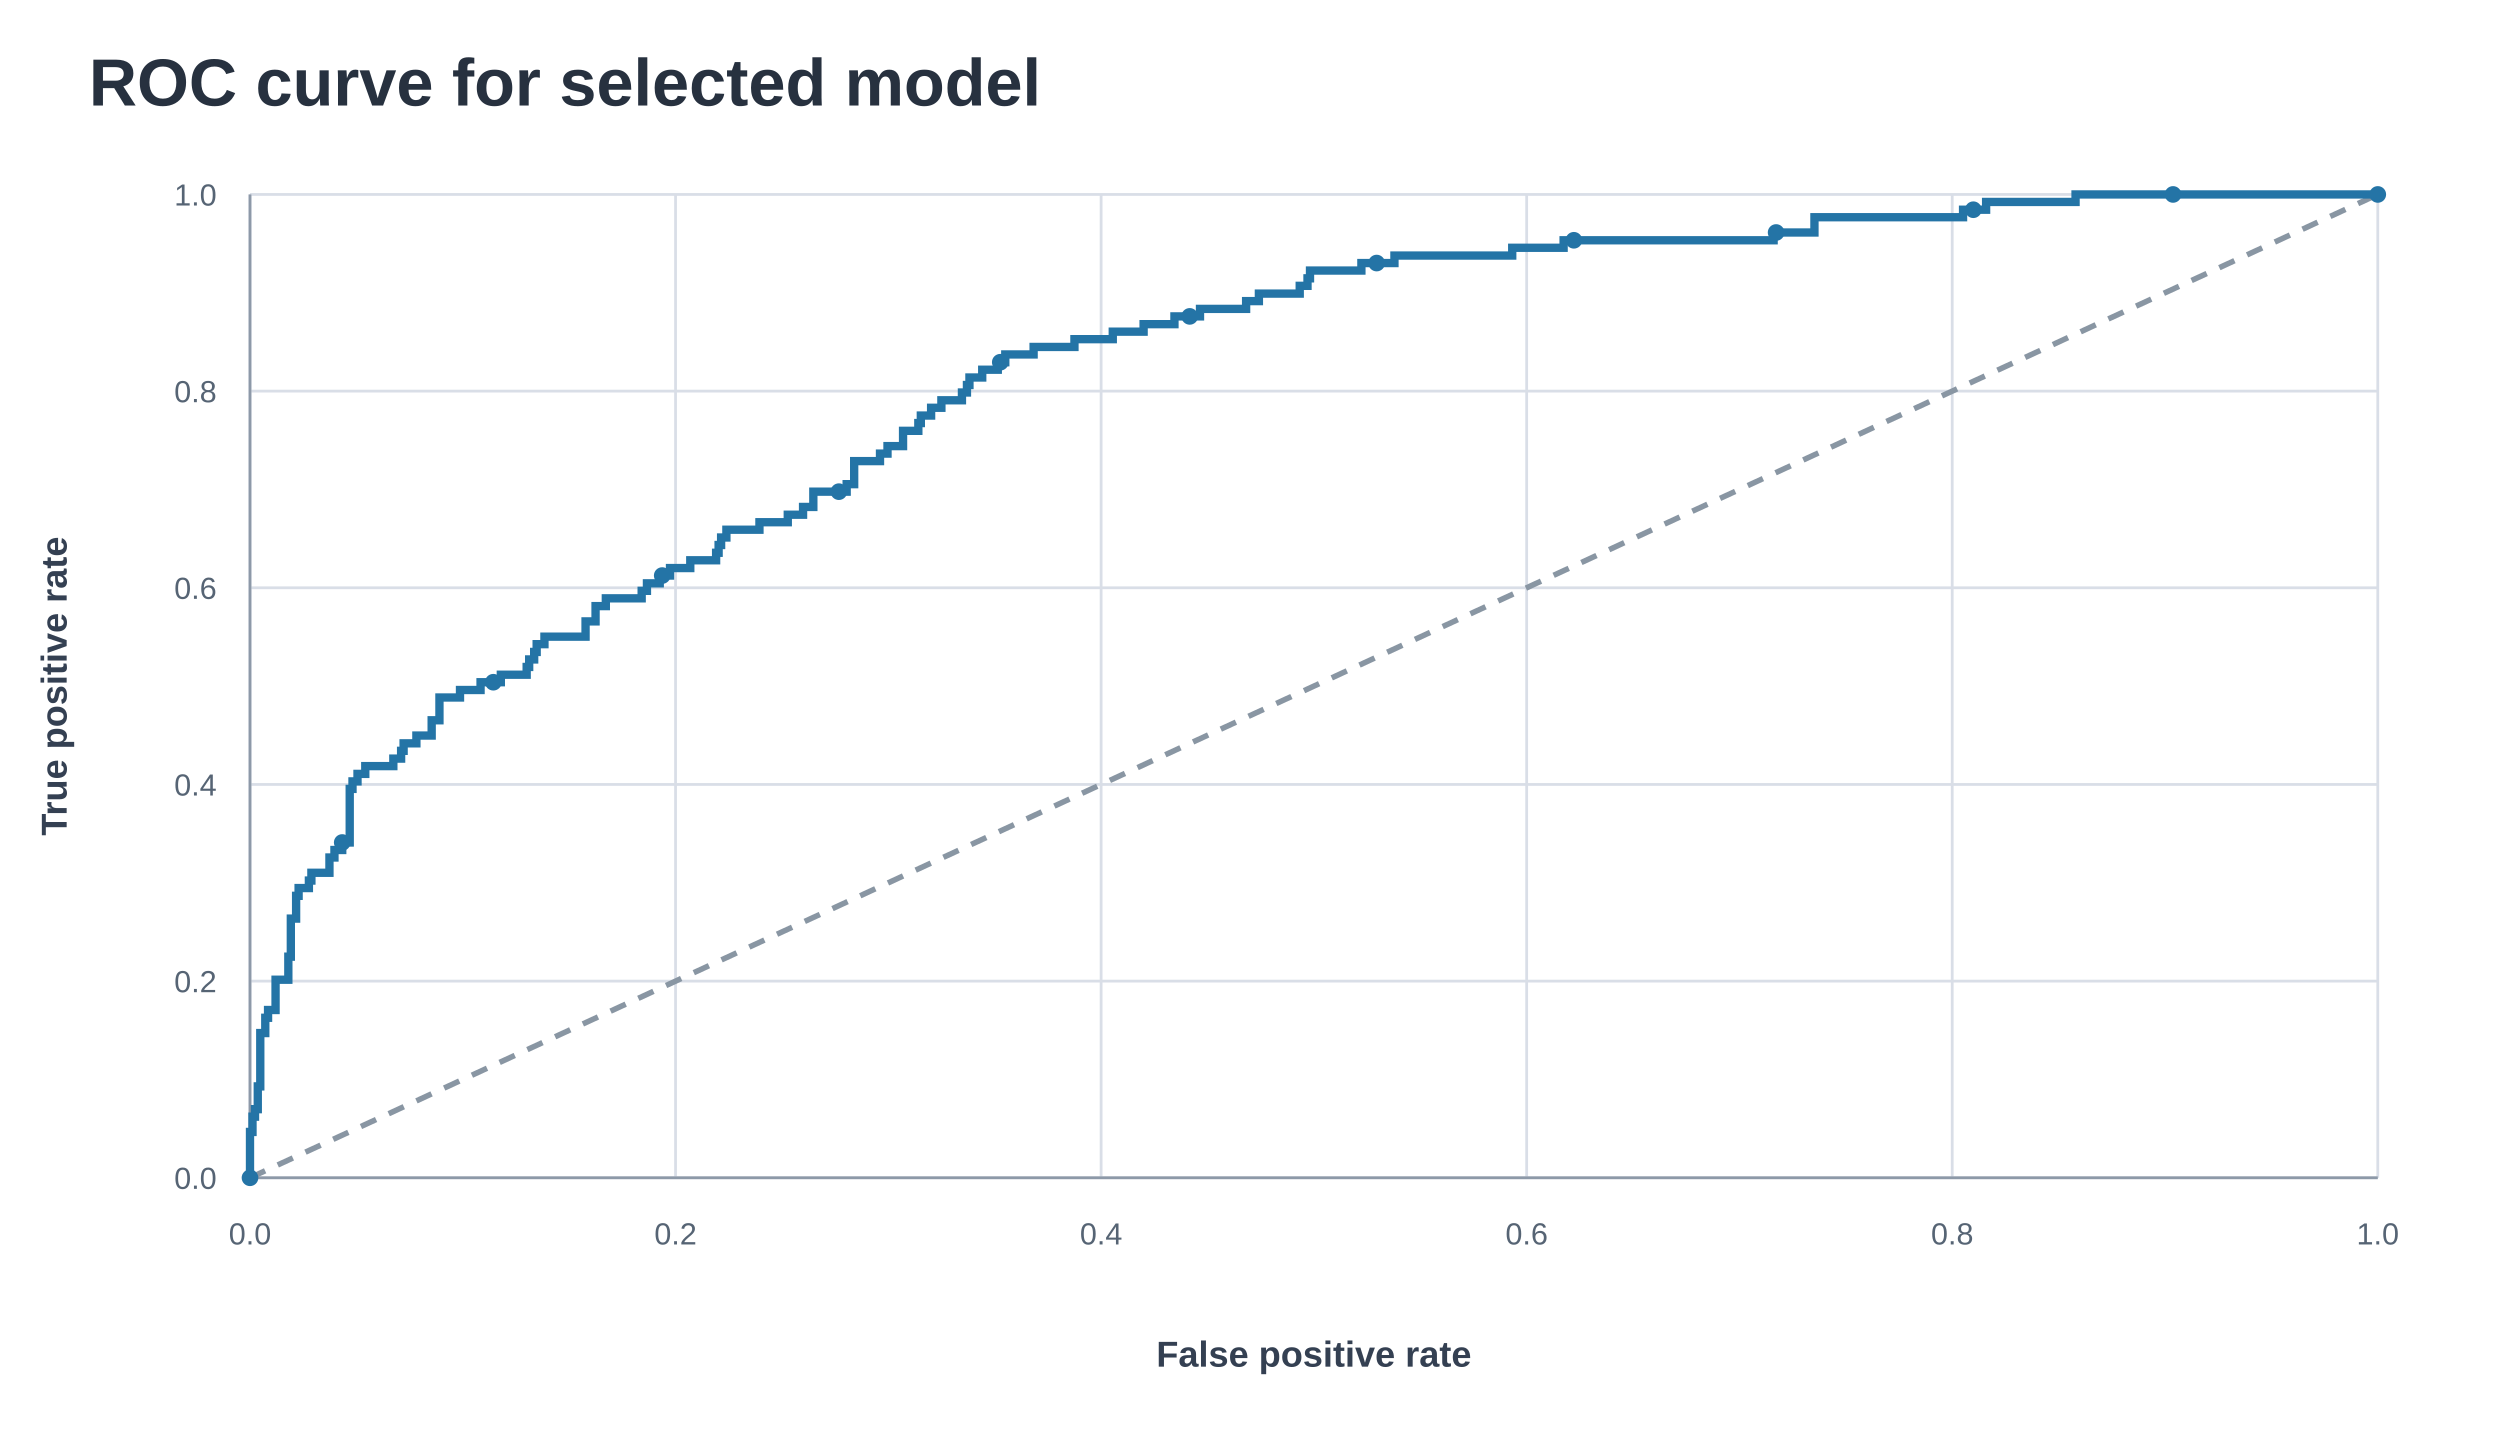
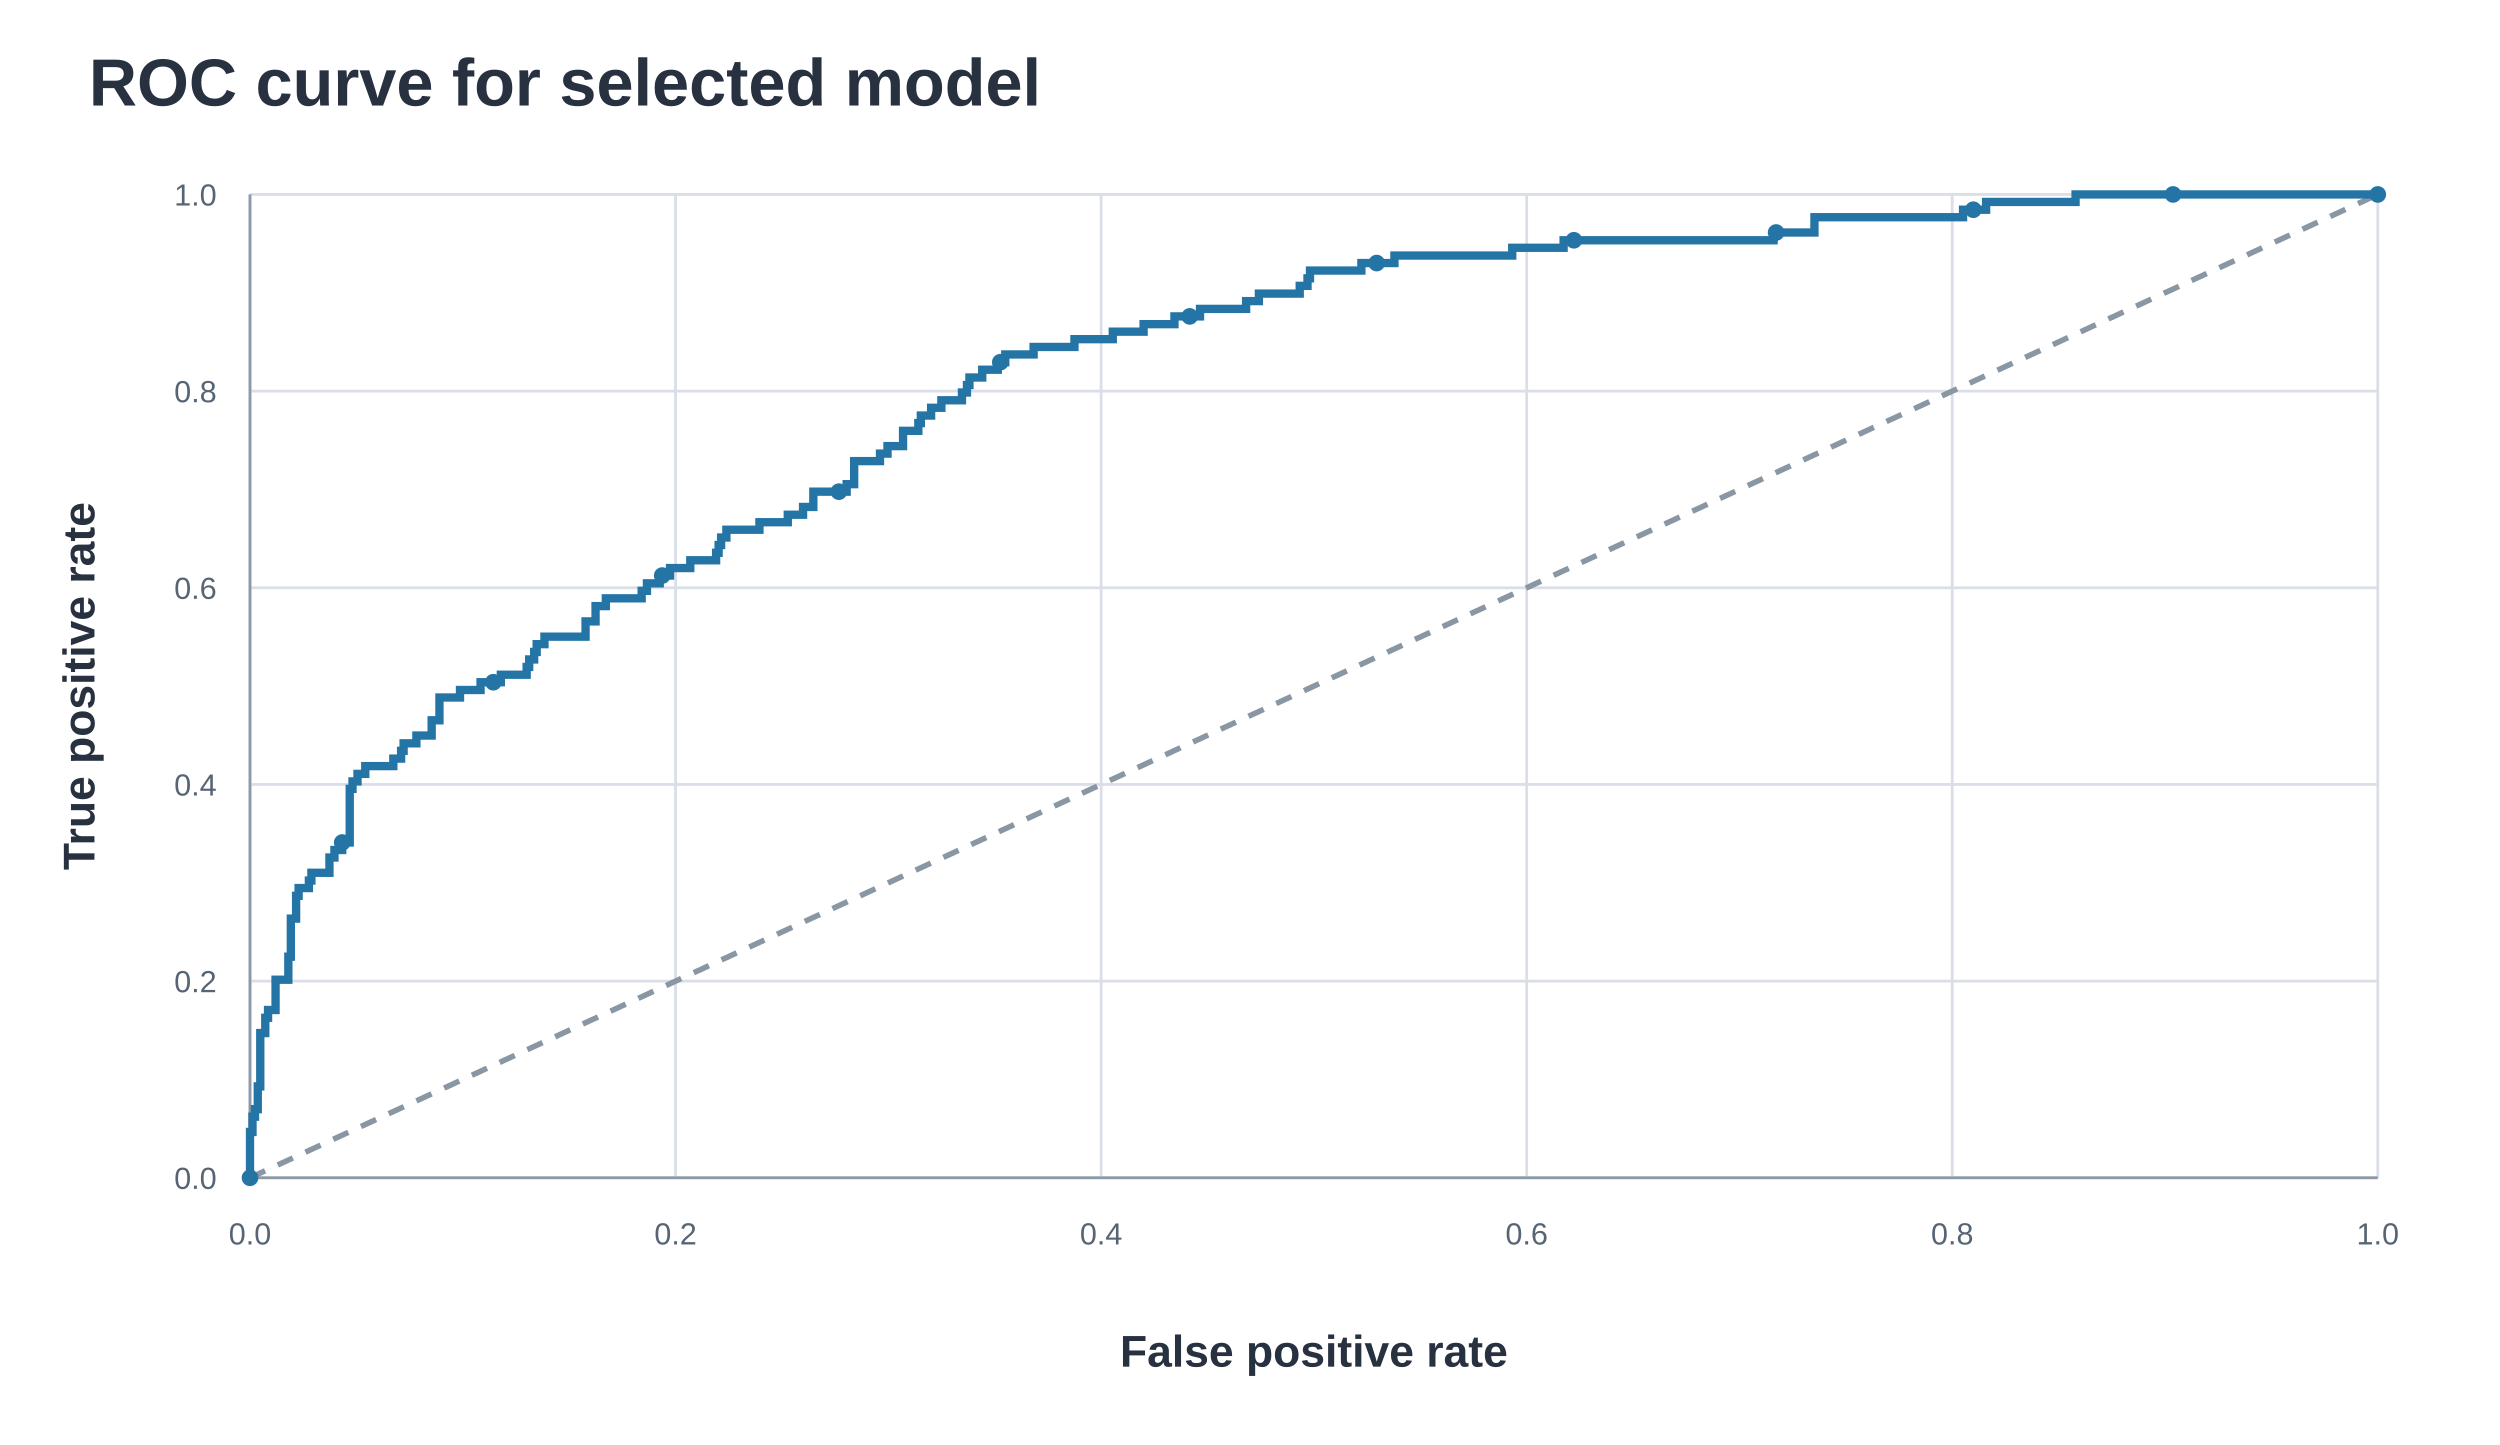
<svg xmlns="http://www.w3.org/2000/svg" width="900" height="520" viewBox="0 0 900 520">
-   <style>text{font-family:Arial,Helvetica,sans-serif;fill:#27313f}.title{font-size:24px;font-weight:700}.label{font-size:13px}.axis-title{font-size:13px;font-weight:700;fill:#344052}.small{font-size:11px;fill:#566474}.axis{stroke:#8d99a8;stroke-width:1}.grid{stroke:#d9dee7;stroke-width:1}</style>
+   <style>text{font-family:Arial,Helvetica,sans-serif;fill:#27313f}.title{font-size:24px;font-weight:700}.label{font-size:13px}.axis-title{font-size:16px;font-weight:700;fill:#27313f}.small{font-size:11px;fill:#566474}.axis{stroke:#8d99a8;stroke-width:1}.grid{stroke:#d9dee7;stroke-width:1}</style>
  <text x="32.0" y="38.0" class="title" text-anchor="start">ROC curve for selected model</text>
  <line x1="90.0" y1="70" x2="90.0" y2="424" class="grid" />
  <line x1="90" y1="424.0" x2="856" y2="424.0" class="grid" />
  <text x="90.0" y="448.0" class="small" text-anchor="middle">0.0</text>
  <text x="78.0" y="428.0" class="small" text-anchor="end">0.0</text>
  <line x1="243.2" y1="70" x2="243.2" y2="424" class="grid" />
  <line x1="90" y1="353.2" x2="856" y2="353.2" class="grid" />
  <text x="243.2" y="448.0" class="small" text-anchor="middle">0.2</text>
  <text x="78.0" y="357.2" class="small" text-anchor="end">0.2</text>
  <line x1="396.4" y1="70" x2="396.4" y2="424" class="grid" />
  <line x1="90" y1="282.4" x2="856" y2="282.4" class="grid" />
  <text x="396.4" y="448.0" class="small" text-anchor="middle">0.4</text>
  <text x="78.0" y="286.4" class="small" text-anchor="end">0.4</text>
  <line x1="549.6" y1="70" x2="549.6" y2="424" class="grid" />
  <line x1="90" y1="211.6" x2="856" y2="211.6" class="grid" />
  <text x="549.6" y="448.0" class="small" text-anchor="middle">0.6</text>
  <text x="78.0" y="215.6" class="small" text-anchor="end">0.6</text>
  <line x1="702.8" y1="70" x2="702.8" y2="424" class="grid" />
  <line x1="90" y1="140.8" x2="856" y2="140.8" class="grid" />
  <text x="702.8" y="448.0" class="small" text-anchor="middle">0.8</text>
  <text x="78.0" y="144.8" class="small" text-anchor="end">0.8</text>
  <line x1="856.0" y1="70" x2="856.0" y2="424" class="grid" />
  <line x1="90" y1="70.0" x2="856" y2="70.0" class="grid" />
  <text x="856.0" y="448.0" class="small" text-anchor="middle">1.0</text>
  <text x="78.0" y="74.0" class="small" text-anchor="end">1.0</text>
  <line x1="90" y1="424" x2="856" y2="424" class="axis" />
  <line x1="90" y1="70" x2="90" y2="424" class="axis" />
-   <text x="24.0" y="247.0" class="axis-title" text-anchor="middle" transform="rotate(-90 24.0 247.0)">True positive rate</text>
+   <text x="34.0" y="247.0" class="axis-title" text-anchor="middle" transform="rotate(-90 34.0 247.0)">True positive rate</text>
  <text x="473.0" y="492.0" class="axis-title" text-anchor="middle">False positive rate</text>
  <line x1="90" y1="424" x2="856" y2="70" stroke="#8996a3" stroke-width="2" stroke-dasharray="6 5" />
  <polyline fill="none" stroke="#2474a6" stroke-width="3" points="90.0,424.0 90.0,421.3 90.0,418.5 90.0,415.8 90.0,413.0 90.0,410.3 90.0,407.5 90.9,407.5 90.9,404.8 90.9,402.0 91.8,402.0 91.8,399.3 92.8,399.3 92.8,396.6 92.8,393.8 92.8,391.1 93.7,391.1 93.7,388.3 93.7,385.6 93.7,382.8 93.7,380.1 93.7,377.3 93.7,374.6 93.7,371.9 94.6,371.9 95.5,371.9 95.5,369.1 95.5,366.4 96.5,366.4 96.5,363.6 97.4,363.6 98.3,363.6 99.2,363.6 99.2,360.9 99.2,358.1 99.2,355.4 99.2,352.7 100.1,352.7 101.1,352.7 102.0,352.7 102.9,352.7 103.8,352.7 103.8,349.9 103.8,347.2 103.8,344.4 104.7,344.4 104.7,341.7 104.7,338.9 104.7,336.2 104.7,333.4 104.7,330.7 105.7,330.7 106.6,330.7 106.6,328.0 106.6,325.2 106.6,322.5 107.5,322.5 107.5,319.7 108.4,319.7 109.4,319.7 110.3,319.7 111.2,319.7 111.2,317.0 112.1,317.0 112.1,314.2 113.0,314.2 114.0,314.2 114.9,314.2 115.8,314.2 116.7,314.2 117.7,314.2 118.6,314.2 118.6,311.5 118.6,308.7 119.5,308.7 120.4,308.7 120.4,306.0 121.3,306.0 122.3,306.0 123.2,306.0 123.2,303.3 124.1,303.3 125.0,303.3 125.9,303.3 125.9,300.5 125.9,297.8 125.9,295.0 125.9,292.3 125.9,289.5 125.9,286.8 125.9,284.0 126.9,284.0 126.9,281.3 127.8,281.3 128.7,281.3 128.7,278.6 129.6,278.6 130.6,278.6 131.5,278.6 131.5,275.8 132.4,275.8 133.3,275.8 134.2,275.8 135.2,275.8 136.1,275.8 137.0,275.8 137.9,275.8 138.9,275.8 139.8,275.8 140.7,275.8 141.6,275.8 141.6,273.1 142.5,273.1 143.5,273.1 144.4,273.1 144.4,270.3 145.3,270.3 145.3,267.6 146.2,267.6 147.2,267.6 148.1,267.6 149.0,267.6 149.9,267.6 149.9,264.8 150.8,264.8 151.8,264.8 152.7,264.8 153.6,264.8 154.5,264.8 155.4,264.8 155.4,262.1 155.4,259.3 156.4,259.3 157.3,259.3 158.2,259.3 158.2,256.6 158.2,253.9 158.2,251.1 159.1,251.1 160.1,251.1 161.0,251.1 161.9,251.1 162.8,251.1 163.7,251.1 164.7,251.1 165.6,251.1 165.6,248.4 166.5,248.4 167.4,248.4 168.4,248.4 169.3,248.4 170.2,248.4 171.1,248.4 172.0,248.4 173.0,248.4 173.0,245.6 173.9,245.6 174.8,245.6 175.7,245.6 176.6,245.6 177.6,245.6 178.5,245.6 179.4,245.6 180.3,245.6 180.3,242.9 181.3,242.9 182.2,242.9 183.1,242.9 184.0,242.9 184.9,242.9 185.9,242.9 186.8,242.9 187.7,242.9 188.6,242.9 189.6,242.9 189.6,240.1 190.5,240.1 190.5,237.4 191.4,237.4 192.3,237.4 192.3,234.7 193.2,234.7 193.2,231.9 194.2,231.9 195.1,231.9 196.0,231.9 196.0,229.2 196.9,229.2 197.8,229.2 198.8,229.2 199.7,229.2 200.6,229.2 201.5,229.2 202.5,229.2 203.4,229.2 204.3,229.2 205.2,229.2 206.1,229.2 207.1,229.2 208.0,229.2 208.9,229.2 209.8,229.2 210.8,229.2 210.8,226.4 210.8,223.7 211.7,223.7 212.6,223.7 213.5,223.7 214.4,223.7 214.4,220.9 214.4,218.2 215.4,218.2 216.3,218.2 217.2,218.2 218.1,218.2 218.1,215.4 219.0,215.4 220.0,215.4 220.9,215.4 221.8,215.4 222.7,215.4 223.7,215.4 224.6,215.4 225.5,215.4 226.4,215.4 227.3,215.4 228.3,215.4 229.2,215.4 230.1,215.4 231.0,215.4 231.0,212.7 232.0,212.7 232.9,212.7 232.9,210.0 233.8,210.0 234.7,210.0 235.6,210.0 236.6,210.0 237.5,210.0 237.5,207.2 238.4,207.2 239.3,207.2 240.3,207.2 241.2,207.2 241.2,204.5 242.1,204.5 243.0,204.5 243.9,204.5 244.9,204.5 245.8,204.5 246.7,204.5 247.6,204.5 248.5,204.5 248.5,201.7 249.5,201.7 250.4,201.7 251.3,201.7 252.2,201.7 253.2,201.7 254.1,201.7 255.0,201.7 255.9,201.7 256.8,201.7 257.8,201.7 257.8,199.0 258.7,199.0 258.7,196.2 259.6,196.2 259.6,193.5 260.5,193.5 261.5,193.5 261.5,190.7 262.4,190.7 263.3,190.7 264.2,190.7 265.1,190.7 266.1,190.7 267.0,190.7 267.9,190.7 268.8,190.7 269.7,190.7 270.7,190.7 271.6,190.7 272.5,190.7 273.4,190.7 273.4,188.0 274.4,188.0 275.3,188.0 276.2,188.0 277.1,188.0 278.0,188.0 279.0,188.0 279.9,188.0 280.8,188.0 281.7,188.0 282.7,188.0 283.6,188.0 283.6,185.3 284.5,185.3 285.4,185.3 286.3,185.3 287.3,185.3 288.2,185.3 289.1,185.3 289.1,182.5 290.0,182.5 290.9,182.5 291.9,182.5 292.8,182.5 292.8,179.8 292.8,177.0 293.7,177.0 294.6,177.0 295.6,177.0 296.5,177.0 297.4,177.0 298.3,177.0 299.2,177.0 300.2,177.0 301.1,177.0 302.0,177.0 302.9,177.0 303.9,177.0 304.8,177.0 304.8,174.3 305.7,174.3 306.6,174.3 307.5,174.3 307.5,171.5 307.5,168.8 307.5,166.0 308.5,166.0 309.4,166.0 310.3,166.0 311.2,166.0 312.1,166.0 313.1,166.0 314.0,166.0 314.9,166.0 315.8,166.0 316.8,166.0 316.8,163.3 317.7,163.3 318.6,163.3 319.5,163.3 319.5,160.6 320.4,160.6 321.4,160.6 322.3,160.6 323.2,160.6 324.1,160.6 325.1,160.6 325.1,157.8 325.1,155.1 326.0,155.1 326.9,155.1 327.8,155.1 328.7,155.1 329.7,155.1 330.6,155.1 330.6,152.3 331.5,152.3 331.5,149.6 332.4,149.6 333.4,149.6 334.3,149.6 335.2,149.6 335.2,146.8 336.1,146.8 337.0,146.8 338.0,146.8 338.9,146.8 338.9,144.1 339.8,144.1 340.7,144.1 341.6,144.1 342.6,144.1 343.5,144.1 344.4,144.1 345.3,144.1 346.3,144.1 346.3,141.3 347.2,141.3 348.1,141.3 348.1,138.6 349.0,138.6 349.0,135.9 349.9,135.9 350.9,135.9 351.8,135.9 352.7,135.9 353.6,135.9 353.6,133.1 354.6,133.1 355.5,133.1 356.4,133.1 357.3,133.1 358.2,133.1 359.2,133.1 359.2,130.4 360.1,130.4 361.0,130.4 361.9,130.4 361.9,127.6 362.8,127.6 363.8,127.6 364.7,127.6 365.6,127.6 366.5,127.6 367.5,127.6 368.4,127.6 369.3,127.6 370.2,127.6 371.1,127.6 372.1,127.6 372.1,124.9 373.0,124.9 373.9,124.9 374.8,124.9 375.8,124.9 376.7,124.9 377.6,124.9 378.5,124.9 379.4,124.9 380.4,124.9 381.3,124.9 382.2,124.9 383.1,124.9 384.0,124.9 385.0,124.9 385.9,124.9 386.8,124.9 386.8,122.1 387.7,122.1 388.7,122.1 389.6,122.1 390.5,122.1 391.4,122.1 392.3,122.1 393.3,122.1 394.2,122.1 395.1,122.1 396.0,122.1 397.0,122.1 397.9,122.1 398.8,122.1 399.7,122.1 400.6,122.1 400.6,119.4 401.6,119.4 402.5,119.4 403.4,119.4 404.3,119.4 405.2,119.4 406.2,119.4 407.1,119.4 408.0,119.4 408.9,119.4 409.9,119.4 410.8,119.4 411.7,119.4 411.7,116.7 412.6,116.7 413.5,116.7 414.5,116.7 415.4,116.7 416.3,116.7 417.2,116.7 418.2,116.7 419.1,116.7 420.0,116.7 420.9,116.7 421.8,116.7 422.8,116.7 422.8,113.9 423.7,113.9 424.6,113.9 425.5,113.9 426.5,113.9 427.4,113.9 428.3,113.9 429.2,113.9 430.1,113.9 431.1,113.9 432.0,113.9 432.0,111.2 432.9,111.2 433.8,111.2 434.7,111.2 435.7,111.2 436.6,111.2 437.5,111.2 438.4,111.2 439.4,111.2 440.3,111.2 441.2,111.2 442.1,111.2 443.0,111.2 444.0,111.2 444.9,111.2 445.8,111.2 446.7,111.2 447.7,111.2 448.6,111.2 448.6,108.4 449.5,108.4 450.4,108.4 451.3,108.4 452.3,108.4 453.2,108.4 453.2,105.7 454.1,105.7 455.0,105.7 455.9,105.7 456.9,105.7 457.8,105.7 458.7,105.7 459.6,105.7 460.6,105.7 461.5,105.7 462.4,105.7 463.3,105.7 464.2,105.7 465.2,105.7 466.1,105.7 467.0,105.7 467.9,105.7 467.9,102.9 468.9,102.9 469.8,102.9 470.7,102.9 470.7,100.2 471.6,100.2 471.6,97.4 472.5,97.4 473.5,97.4 474.4,97.4 475.3,97.4 476.2,97.4 477.1,97.4 478.1,97.4 479.0,97.4 479.9,97.4 480.8,97.4 481.8,97.4 482.7,97.4 483.6,97.4 484.5,97.4 485.4,97.4 486.4,97.4 487.3,97.4 488.2,97.4 489.1,97.4 490.1,97.4 490.1,94.7 491.0,94.7 491.9,94.7 492.8,94.7 493.7,94.7 494.7,94.7 495.6,94.7 496.5,94.7 497.4,94.7 498.3,94.7 499.3,94.7 500.2,94.7 501.1,94.7 502.0,94.7 502.0,92.0 503.0,92.0 503.9,92.0 504.8,92.0 505.7,92.0 506.6,92.0 507.6,92.0 508.5,92.0 509.4,92.0 510.3,92.0 511.3,92.0 512.2,92.0 513.1,92.0 514.0,92.0 514.9,92.0 515.9,92.0 516.8,92.0 517.7,92.0 518.6,92.0 519.5,92.0 520.5,92.0 521.4,92.0 522.3,92.0 523.2,92.0 524.2,92.0 525.1,92.0 526.0,92.0 526.9,92.0 527.8,92.0 528.8,92.0 529.7,92.0 530.6,92.0 531.5,92.0 532.5,92.0 533.4,92.0 534.3,92.0 535.2,92.0 536.1,92.0 537.1,92.0 538.0,92.0 538.9,92.0 539.8,92.0 540.8,92.0 541.7,92.0 542.6,92.0 543.5,92.0 544.4,92.0 544.4,89.2 545.4,89.2 546.3,89.2 547.2,89.2 548.1,89.2 549.0,89.2 550.0,89.2 550.9,89.2 551.8,89.2 552.7,89.2 553.7,89.2 554.6,89.2 555.5,89.2 556.4,89.2 557.3,89.2 558.3,89.2 559.2,89.2 560.1,89.2 561.0,89.2 562.0,89.2 562.9,89.2 562.9,86.5 563.8,86.5 564.7,86.5 565.6,86.5 566.6,86.5 567.5,86.5 568.4,86.5 569.3,86.5 570.2,86.5 571.2,86.5 572.1,86.5 573.0,86.5 573.9,86.5 574.9,86.5 575.8,86.5 576.7,86.5 577.6,86.5 578.5,86.5 579.5,86.5 580.4,86.5 581.3,86.5 582.2,86.5 583.2,86.5 584.1,86.5 585.0,86.5 585.9,86.5 586.8,86.5 587.8,86.5 588.7,86.5 589.6,86.5 590.5,86.5 591.4,86.5 592.4,86.5 593.3,86.5 594.2,86.5 595.1,86.5 596.1,86.5 597.0,86.5 597.9,86.5 598.8,86.5 599.7,86.5 600.7,86.5 601.6,86.5 602.5,86.5 603.4,86.5 604.4,86.5 605.3,86.5 606.2,86.5 607.1,86.5 608.0,86.5 609.0,86.5 609.9,86.5 610.8,86.5 611.7,86.5 612.6,86.5 613.6,86.5 614.5,86.5 615.4,86.5 616.3,86.5 617.3,86.5 618.2,86.5 619.1,86.5 620.0,86.5 620.9,86.5 621.9,86.5 622.8,86.5 623.7,86.5 624.6,86.5 625.6,86.5 626.5,86.5 627.4,86.5 628.3,86.5 629.2,86.5 630.2,86.5 631.1,86.5 632.0,86.5 632.9,86.5 633.9,86.5 634.8,86.5 635.7,86.5 636.6,86.5 637.5,86.5 638.5,86.5 638.5,83.7 639.4,83.7 640.3,83.7 641.2,83.7 642.1,83.7 643.1,83.7 644.0,83.7 644.9,83.7 645.8,83.7 646.8,83.7 647.7,83.7 648.6,83.7 649.5,83.7 650.4,83.7 651.4,83.7 652.3,83.7 653.2,83.7 653.2,81.0 653.2,78.2 654.1,78.2 655.1,78.2 656.0,78.2 656.9,78.2 657.8,78.2 658.7,78.2 659.7,78.2 660.6,78.2 661.5,78.2 662.4,78.2 663.3,78.2 664.3,78.2 665.2,78.2 666.1,78.2 667.0,78.2 668.0,78.2 668.9,78.2 669.8,78.2 670.7,78.2 671.6,78.2 672.6,78.2 673.5,78.2 674.4,78.2 675.3,78.2 676.3,78.2 677.2,78.2 678.1,78.2 679.0,78.2 679.9,78.2 680.9,78.2 681.8,78.2 682.7,78.2 683.6,78.2 684.5,78.2 685.5,78.2 686.4,78.2 687.3,78.2 688.2,78.2 689.2,78.2 690.1,78.2 691.0,78.2 691.9,78.2 692.8,78.2 693.8,78.2 694.7,78.2 695.6,78.2 696.5,78.2 697.5,78.2 698.4,78.2 699.3,78.2 700.2,78.2 701.1,78.2 702.1,78.2 703.0,78.2 703.9,78.2 704.8,78.2 705.7,78.2 706.7,78.2 706.7,75.5 707.6,75.5 708.5,75.5 709.4,75.5 710.4,75.5 711.3,75.5 712.2,75.5 713.1,75.5 714.0,75.5 715.0,75.5 715.0,72.7 715.9,72.7 716.8,72.7 717.7,72.7 718.7,72.7 719.6,72.7 720.5,72.7 721.4,72.7 722.3,72.7 723.3,72.7 724.2,72.7 725.1,72.7 726.0,72.7 727.0,72.7 727.9,72.7 728.8,72.7 729.7,72.7 730.6,72.7 731.6,72.7 732.5,72.7 733.4,72.7 734.3,72.7 735.2,72.7 736.2,72.7 737.1,72.7 738.0,72.7 738.9,72.7 739.9,72.7 740.8,72.7 741.7,72.7 742.6,72.7 743.5,72.7 744.5,72.7 745.4,72.7 746.3,72.7 747.2,72.7 747.2,70.0 748.2,70.0 749.1,70.0 750.0,70.0 750.9,70.0 751.8,70.0 752.8,70.0 753.7,70.0 754.6,70.0 755.5,70.0 756.4,70.0 757.4,70.0 758.3,70.0 759.2,70.0 760.1,70.0 761.1,70.0 762.0,70.0 762.9,70.0 763.8,70.0 764.7,70.0 765.7,70.0 766.6,70.0 767.5,70.0 768.4,70.0 769.4,70.0 770.3,70.0 771.2,70.0 772.1,70.0 773.0,70.0 774.0,70.0 774.9,70.0 775.8,70.0 776.7,70.0 777.6,70.0 778.6,70.0 779.5,70.0 780.4,70.0 781.3,70.0 782.3,70.0 783.2,70.0 784.1,70.0 785.0,70.0 785.9,70.0 786.9,70.0 787.8,70.0 788.7,70.0 789.6,70.0 790.6,70.0 791.5,70.0 792.4,70.0 793.3,70.0 794.2,70.0 795.2,70.0 796.1,70.0 797.0,70.0 797.9,70.0 798.8,70.0 799.8,70.0 800.7,70.0 801.6,70.0 802.5,70.0 803.5,70.0 804.4,70.0 805.3,70.0 806.2,70.0 807.1,70.0 808.1,70.0 809.0,70.0 809.9,70.0 810.8,70.0 811.8,70.0 812.7,70.0 813.6,70.0 814.5,70.0 815.4,70.0 816.4,70.0 817.3,70.0 818.2,70.0 819.1,70.0 820.1,70.0 821.0,70.0 821.9,70.0 822.8,70.0 823.7,70.0 824.7,70.0 825.6,70.0 826.5,70.0 827.4,70.0 828.3,70.0 829.3,70.0 830.2,70.0 831.1,70.0 832.0,70.0 833.0,70.0 833.9,70.0 834.8,70.0 835.7,70.0 836.6,70.0 837.6,70.0 838.5,70.0 839.4,70.0 840.3,70.0 841.3,70.0 842.2,70.0 843.1,70.0 844.0,70.0 844.9,70.0 845.9,70.0 846.8,70.0 847.7,70.0 848.6,70.0 849.5,70.0 850.5,70.0 851.4,70.0 852.3,70.0 853.2,70.0 854.2,70.0 855.1,70.0 856.0,70.0 856.0,70.0" />
  <circle cx="90.0" cy="424.0" r="3" fill="#2474a6" />
  <circle cx="123.2" cy="303.3" r="3" fill="#2474a6" />
  <circle cx="177.6" cy="245.6" r="3" fill="#2474a6" />
  <circle cx="238.4" cy="207.2" r="3" fill="#2474a6" />
  <circle cx="302.0" cy="177.0" r="3" fill="#2474a6" />
  <circle cx="360.1" cy="130.4" r="3" fill="#2474a6" />
  <circle cx="428.3" cy="113.9" r="3" fill="#2474a6" />
  <circle cx="495.6" cy="94.7" r="3" fill="#2474a6" />
  <circle cx="566.6" cy="86.5" r="3" fill="#2474a6" />
  <circle cx="639.4" cy="83.7" r="3" fill="#2474a6" />
  <circle cx="710.4" cy="75.5" r="3" fill="#2474a6" />
  <circle cx="782.3" cy="70.0" r="3" fill="#2474a6" />
  <circle cx="856.0" cy="70.0" r="3" fill="#2474a6" />
</svg>
